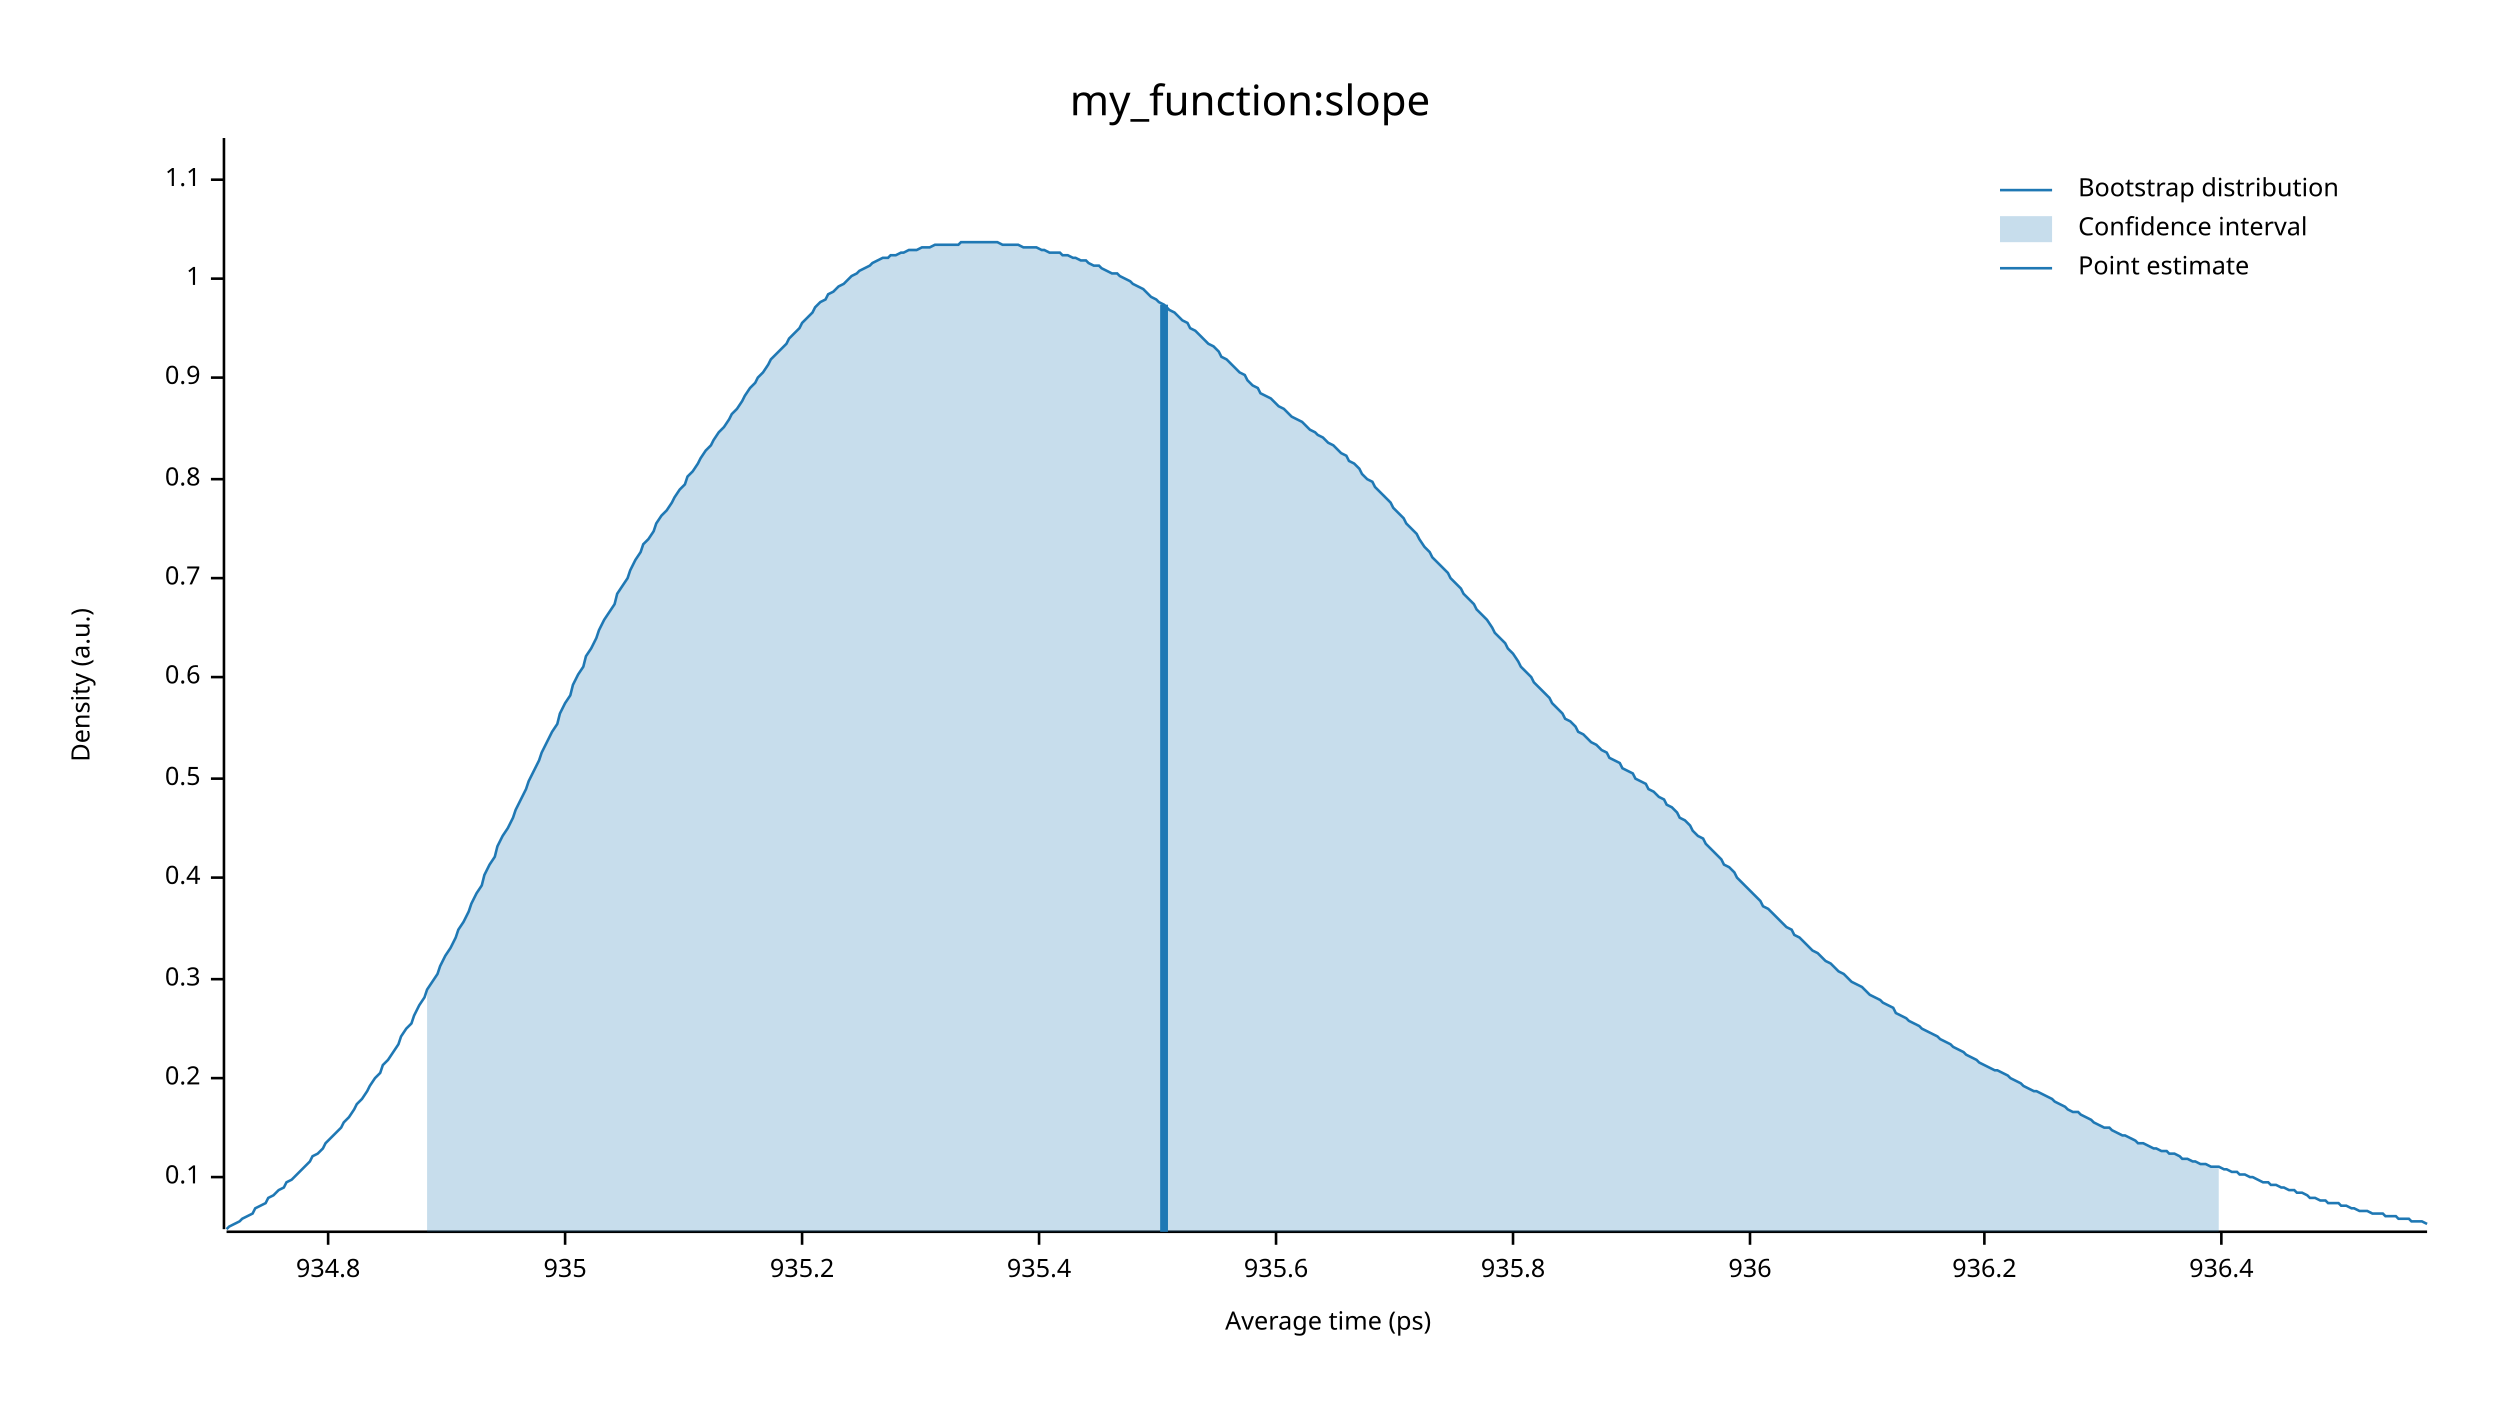
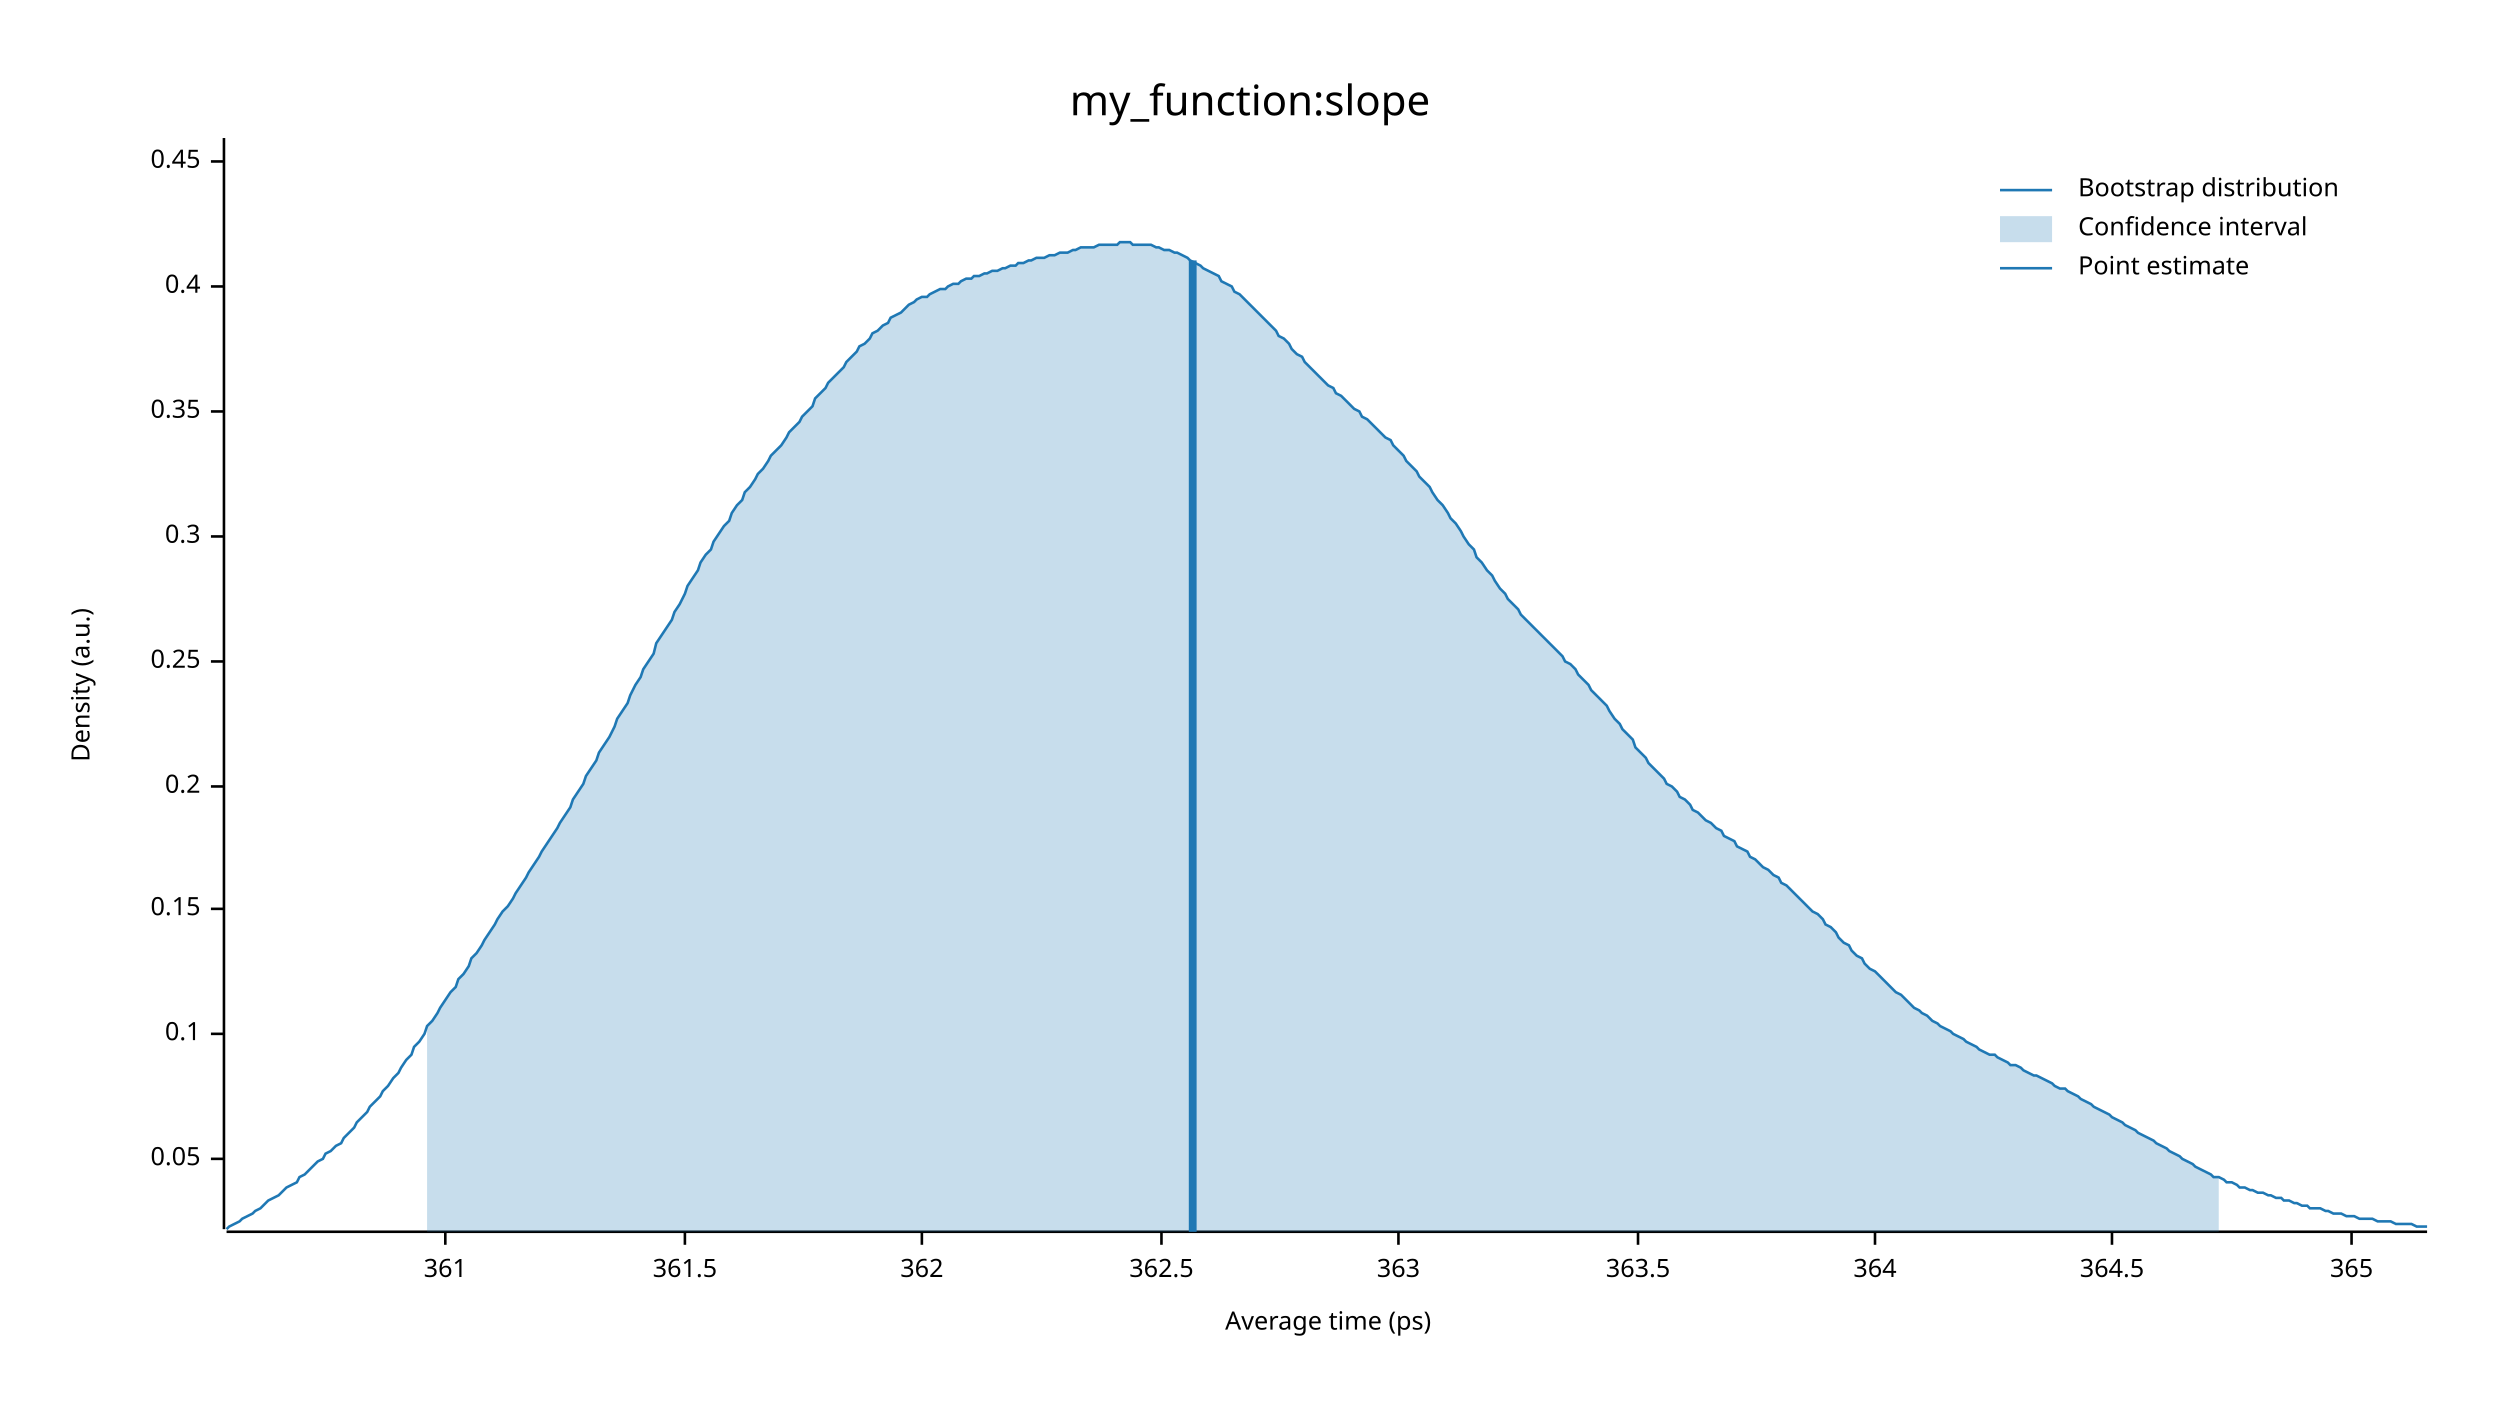
<svg xmlns="http://www.w3.org/2000/svg" width="960" height="540" viewBox="0 0 960 540">
  <text x="480" y="32" dy="0.76em" text-anchor="middle" font-family="sans-serif" font-size="16.129" opacity="1" fill="#000000">
my_function:slope
</text>
  <text x="27" y="263" dy="0.76em" text-anchor="middle" font-family="sans-serif" font-size="9.677" opacity="1" fill="#000000" transform="rotate(270, 27, 263)">
Density (a.u.)
</text>
  <text x="510" y="513" dy="-0.5ex" text-anchor="middle" font-family="sans-serif" font-size="9.677" opacity="1" fill="#000000">
Average time (ps)
</text>
  <polyline fill="none" opacity="1" stroke="#000000" stroke-width="1" points="86,53 86,472 " />
-   <text x="77" y="452" dy="0.5ex" text-anchor="end" font-family="sans-serif" font-size="9.677" opacity="1" fill="#000000">
+   <text x="77" y="445" dy="0.5ex" text-anchor="end" font-family="sans-serif" font-size="9.677" opacity="1" fill="#000000">
+ 0.05
+ </text>
+   <polyline fill="none" opacity="1" stroke="#000000" stroke-width="1" points="81,445 86,445 " />
+   <text x="77" y="397" dy="0.5ex" text-anchor="end" font-family="sans-serif" font-size="9.677" opacity="1" fill="#000000">
0.1
</text>
-   <polyline fill="none" opacity="1" stroke="#000000" stroke-width="1" points="81,452 86,452 " />
-   <text x="77" y="414" dy="0.5ex" text-anchor="end" font-family="sans-serif" font-size="9.677" opacity="1" fill="#000000">
+   <polyline fill="none" opacity="1" stroke="#000000" stroke-width="1" points="81,397 86,397 " />
+   <text x="77" y="349" dy="0.5ex" text-anchor="end" font-family="sans-serif" font-size="9.677" opacity="1" fill="#000000">
+ 0.15
+ </text>
+   <polyline fill="none" opacity="1" stroke="#000000" stroke-width="1" points="81,349 86,349 " />
+   <text x="77" y="302" dy="0.5ex" text-anchor="end" font-family="sans-serif" font-size="9.677" opacity="1" fill="#000000">
0.2
</text>
-   <polyline fill="none" opacity="1" stroke="#000000" stroke-width="1" points="81,414 86,414 " />
-   <text x="77" y="376" dy="0.5ex" text-anchor="end" font-family="sans-serif" font-size="9.677" opacity="1" fill="#000000">
+   <polyline fill="none" opacity="1" stroke="#000000" stroke-width="1" points="81,302 86,302 " />
+   <text x="77" y="254" dy="0.5ex" text-anchor="end" font-family="sans-serif" font-size="9.677" opacity="1" fill="#000000">
+ 0.25
+ </text>
+   <polyline fill="none" opacity="1" stroke="#000000" stroke-width="1" points="81,254 86,254 " />
+   <text x="77" y="206" dy="0.5ex" text-anchor="end" font-family="sans-serif" font-size="9.677" opacity="1" fill="#000000">
0.3
</text>
-   <polyline fill="none" opacity="1" stroke="#000000" stroke-width="1" points="81,376 86,376 " />
-   <text x="77" y="337" dy="0.5ex" text-anchor="end" font-family="sans-serif" font-size="9.677" opacity="1" fill="#000000">
+   <polyline fill="none" opacity="1" stroke="#000000" stroke-width="1" points="81,206 86,206 " />
+   <text x="77" y="158" dy="0.5ex" text-anchor="end" font-family="sans-serif" font-size="9.677" opacity="1" fill="#000000">
+ 0.35
+ </text>
+   <polyline fill="none" opacity="1" stroke="#000000" stroke-width="1" points="81,158 86,158 " />
+   <text x="77" y="110" dy="0.5ex" text-anchor="end" font-family="sans-serif" font-size="9.677" opacity="1" fill="#000000">
0.4
</text>
-   <polyline fill="none" opacity="1" stroke="#000000" stroke-width="1" points="81,337 86,337 " />
-   <text x="77" y="299" dy="0.5ex" text-anchor="end" font-family="sans-serif" font-size="9.677" opacity="1" fill="#000000">
- 0.5
+   <polyline fill="none" opacity="1" stroke="#000000" stroke-width="1" points="81,110 86,110 " />
+   <text x="77" y="62" dy="0.5ex" text-anchor="end" font-family="sans-serif" font-size="9.677" opacity="1" fill="#000000">
+ 0.45
</text>
-   <polyline fill="none" opacity="1" stroke="#000000" stroke-width="1" points="81,299 86,299 " />
-   <text x="77" y="260" dy="0.5ex" text-anchor="end" font-family="sans-serif" font-size="9.677" opacity="1" fill="#000000">
- 0.6
+   <polyline fill="none" opacity="1" stroke="#000000" stroke-width="1" points="81,62 86,62 " />
+   <polyline fill="none" opacity="1" stroke="#000000" stroke-width="1" points="87,473 932,473 " />
+   <text x="171" y="483" dy="0.76em" text-anchor="middle" font-family="sans-serif" font-size="9.677" opacity="1" fill="#000000">
+ 361
</text>
-   <polyline fill="none" opacity="1" stroke="#000000" stroke-width="1" points="81,260 86,260 " />
-   <text x="77" y="222" dy="0.5ex" text-anchor="end" font-family="sans-serif" font-size="9.677" opacity="1" fill="#000000">
- 0.7
+   <polyline fill="none" opacity="1" stroke="#000000" stroke-width="1" points="171,473 171,478 " />
+   <text x="263" y="483" dy="0.76em" text-anchor="middle" font-family="sans-serif" font-size="9.677" opacity="1" fill="#000000">
+ 361.5
</text>
-   <polyline fill="none" opacity="1" stroke="#000000" stroke-width="1" points="81,222 86,222 " />
-   <text x="77" y="184" dy="0.5ex" text-anchor="end" font-family="sans-serif" font-size="9.677" opacity="1" fill="#000000">
- 0.8
+   <polyline fill="none" opacity="1" stroke="#000000" stroke-width="1" points="263,473 263,478 " />
+   <text x="354" y="483" dy="0.76em" text-anchor="middle" font-family="sans-serif" font-size="9.677" opacity="1" fill="#000000">
+ 362
</text>
-   <polyline fill="none" opacity="1" stroke="#000000" stroke-width="1" points="81,184 86,184 " />
-   <text x="77" y="145" dy="0.5ex" text-anchor="end" font-family="sans-serif" font-size="9.677" opacity="1" fill="#000000">
- 0.9
+   <polyline fill="none" opacity="1" stroke="#000000" stroke-width="1" points="354,473 354,478 " />
+   <text x="446" y="483" dy="0.76em" text-anchor="middle" font-family="sans-serif" font-size="9.677" opacity="1" fill="#000000">
+ 362.5
</text>
-   <polyline fill="none" opacity="1" stroke="#000000" stroke-width="1" points="81,145 86,145 " />
-   <text x="77" y="107" dy="0.5ex" text-anchor="end" font-family="sans-serif" font-size="9.677" opacity="1" fill="#000000">
- 1
+   <polyline fill="none" opacity="1" stroke="#000000" stroke-width="1" points="446,473 446,478 " />
+   <text x="537" y="483" dy="0.76em" text-anchor="middle" font-family="sans-serif" font-size="9.677" opacity="1" fill="#000000">
+ 363
</text>
-   <polyline fill="none" opacity="1" stroke="#000000" stroke-width="1" points="81,107 86,107 " />
-   <text x="77" y="69" dy="0.5ex" text-anchor="end" font-family="sans-serif" font-size="9.677" opacity="1" fill="#000000">
- 1.1
+   <polyline fill="none" opacity="1" stroke="#000000" stroke-width="1" points="537,473 537,478 " />
+   <text x="629" y="483" dy="0.76em" text-anchor="middle" font-family="sans-serif" font-size="9.677" opacity="1" fill="#000000">
+ 363.5
</text>
-   <polyline fill="none" opacity="1" stroke="#000000" stroke-width="1" points="81,69 86,69 " />
-   <polyline fill="none" opacity="1" stroke="#000000" stroke-width="1" points="87,473 932,473 " />
-   <text x="126" y="483" dy="0.76em" text-anchor="middle" font-family="sans-serif" font-size="9.677" opacity="1" fill="#000000">
- 934.8
+   <polyline fill="none" opacity="1" stroke="#000000" stroke-width="1" points="629,473 629,478 " />
+   <text x="720" y="483" dy="0.76em" text-anchor="middle" font-family="sans-serif" font-size="9.677" opacity="1" fill="#000000">
+ 364
</text>
-   <polyline fill="none" opacity="1" stroke="#000000" stroke-width="1" points="126,473 126,478 " />
-   <text x="217" y="483" dy="0.76em" text-anchor="middle" font-family="sans-serif" font-size="9.677" opacity="1" fill="#000000">
- 935
+   <polyline fill="none" opacity="1" stroke="#000000" stroke-width="1" points="720,473 720,478 " />
+   <text x="811" y="483" dy="0.76em" text-anchor="middle" font-family="sans-serif" font-size="9.677" opacity="1" fill="#000000">
+ 364.5
</text>
-   <polyline fill="none" opacity="1" stroke="#000000" stroke-width="1" points="217,473 217,478 " />
-   <text x="308" y="483" dy="0.76em" text-anchor="middle" font-family="sans-serif" font-size="9.677" opacity="1" fill="#000000">
- 935.2
+   <polyline fill="none" opacity="1" stroke="#000000" stroke-width="1" points="811,473 811,478 " />
+   <text x="903" y="483" dy="0.76em" text-anchor="middle" font-family="sans-serif" font-size="9.677" opacity="1" fill="#000000">
+ 365
</text>
-   <polyline fill="none" opacity="1" stroke="#000000" stroke-width="1" points="308,473 308,478 " />
-   <text x="399" y="483" dy="0.76em" text-anchor="middle" font-family="sans-serif" font-size="9.677" opacity="1" fill="#000000">
- 935.4
- </text>
-   <polyline fill="none" opacity="1" stroke="#000000" stroke-width="1" points="399,473 399,478 " />
-   <text x="490" y="483" dy="0.76em" text-anchor="middle" font-family="sans-serif" font-size="9.677" opacity="1" fill="#000000">
- 935.6
- </text>
-   <polyline fill="none" opacity="1" stroke="#000000" stroke-width="1" points="490,473 490,478 " />
-   <text x="581" y="483" dy="0.76em" text-anchor="middle" font-family="sans-serif" font-size="9.677" opacity="1" fill="#000000">
- 935.8
- </text>
-   <polyline fill="none" opacity="1" stroke="#000000" stroke-width="1" points="581,473 581,478 " />
-   <text x="672" y="483" dy="0.76em" text-anchor="middle" font-family="sans-serif" font-size="9.677" opacity="1" fill="#000000">
- 936
- </text>
-   <polyline fill="none" opacity="1" stroke="#000000" stroke-width="1" points="672,473 672,478 " />
-   <text x="762" y="483" dy="0.76em" text-anchor="middle" font-family="sans-serif" font-size="9.677" opacity="1" fill="#000000">
- 936.2
- </text>
-   <polyline fill="none" opacity="1" stroke="#000000" stroke-width="1" points="762,473 762,478 " />
-   <text x="853" y="483" dy="0.76em" text-anchor="middle" font-family="sans-serif" font-size="9.677" opacity="1" fill="#000000">
- 936.4
- </text>
-   <polyline fill="none" opacity="1" stroke="#000000" stroke-width="1" points="853,473 853,478 " />
-   <polyline fill="none" opacity="1" stroke="#1F78B4" stroke-width="1" points="87,472 88,471 90,470 92,469 93,468 95,467 97,466 98,464 100,463 102,462 103,460 105,459 107,457 109,456 110,454 112,453 114,451 115,450 117,448 119,446 120,444 122,443 124,441 125,439 127,437 129,435 131,433 132,431 134,429 136,426 137,424 139,422 141,419 142,417 144,414 146,412 147,409 149,407 151,404 153,401 154,398 156,395 158,393 159,390 161,386 163,383 164,380 166,377 168,374 169,371 171,367 173,364 175,360 176,357 178,354 180,350 181,347 183,343 185,340 186,336 188,332 190,329 191,325 193,321 195,318 197,314 198,311 200,307 202,303 203,300 205,296 207,292 208,289 210,285 212,281 214,278 215,274 217,270 219,267 220,263 222,259 224,256 225,252 227,249 229,245 230,242 232,238 234,235 236,232 237,228 239,225 241,222 242,219 244,215 246,212 247,209 249,207 251,204 252,201 254,198 256,196 258,193 259,191 261,188 263,186 264,183 266,181 268,178 269,176 271,173 273,171 274,169 276,166 278,164 280,161 281,159 283,157 285,154 286,152 288,149 290,147 291,145 293,143 295,140 296,138 298,136 300,134 302,132 303,130 305,128 307,126 308,124 310,122 312,120 313,118 315,116 317,115 318,113 320,112 322,110 324,109 325,108 327,106 329,105 330,104 332,103 334,102 335,101 337,100 339,99 341,99 342,98 344,98 346,97 347,97 349,96 351,96 352,96 354,95 356,95 357,95 359,94 361,94 363,94 364,94 366,94 368,94 369,93 371,93 373,93 374,93 376,93 378,93 379,93 381,93 383,93 385,94 386,94 388,94 390,94 391,94 393,95 395,95 396,95 398,95 400,96 401,96 403,97 405,97 407,97 408,98 410,98 412,99 413,99 415,100 417,100 418,101 420,102 422,102 423,103 425,104 427,105 429,105 430,106 432,107 434,108 435,109 437,110 439,111 440,112 442,114 444,115 445,116 447,117 449,119 451,120 452,121 454,123 456,124 457,126 459,127 461,129 462,130 464,132 466,133 468,135 469,137 471,138 473,140 474,141 476,143 478,144 479,146 481,148 483,149 484,151 486,152 488,153 490,155 491,156 493,157 495,159 496,160 498,161 500,162 501,163 503,165 505,166 506,167 508,168 510,170 512,171 513,172 515,174 517,175 518,177 520,178 522,180 523,182 525,184 527,185 528,187 530,189 532,191 534,193 535,195 537,197 539,199 540,201 542,203 544,205 545,207 547,210 549,212 550,214 552,216 554,218 556,220 557,222 559,224 561,226 562,228 564,230 566,232 567,234 569,236 571,238 573,241 574,243 576,245 578,247 579,249 581,251 583,254 584,256 586,258 588,260 589,262 591,264 593,266 595,268 596,270 598,272 600,274 601,276 603,277 605,279 606,281 608,282 610,284 611,285 613,286 615,288 617,289 618,291 620,292 622,293 623,295 625,296 627,297 628,299 630,300 632,301 633,303 635,304 637,306 639,307 640,309 642,310 644,312 645,314 647,315 649,317 650,319 652,321 654,322 655,324 657,326 659,328 661,330 662,332 664,333 666,335 667,337 669,339 671,341 672,342 674,344 676,346 677,348 679,349 681,351 683,353 684,354 686,356 688,357 689,359 691,360 693,362 694,363 696,365 698,366 700,368 701,369 703,370 705,372 706,373 708,374 710,376 711,377 713,378 715,379 716,380 718,382 720,383 722,384 723,385 725,386 727,387 728,389 730,390 732,391 733,392 735,393 737,394 738,395 740,396 742,397 744,398 745,399 747,400 749,401 750,402 752,403 754,404 755,405 757,406 759,407 760,408 762,409 764,410 766,411 767,411 769,412 771,413 772,414 774,415 776,416 777,417 779,418 781,419 782,419 784,420 786,421 788,422 789,423 791,424 793,425 794,426 796,427 798,427 799,428 801,429 803,430 804,431 806,432 808,433 810,433 811,434 813,435 815,436 816,436 818,437 820,438 821,439 823,439 825,440 827,441 828,441 830,442 832,442 833,443 835,443 837,444 838,445 840,445 842,446 843,446 845,447 847,447 849,448 850,448 852,448 854,449 855,449 857,450 859,450 860,451 862,451 864,452 865,452 867,453 869,454 871,454 872,455 874,455 876,456 877,456 879,457 881,457 882,458 884,458 886,459 887,460 889,460 891,461 893,461 894,462 896,462 898,462 899,463 901,463 903,464 904,464 906,465 908,465 909,465 911,466 913,466 915,466 916,467 918,467 920,467 921,468 923,468 925,468 926,469 928,469 930,469 932,470 " />
-   <polygon opacity="0.25" fill="#1F78B4" points="164,380 166,377 168,374 169,371 171,367 173,364 175,360 176,357 178,354 180,350 181,347 183,343 185,340 186,336 188,332 190,329 191,325 193,321 195,318 197,314 198,311 200,307 202,303 203,300 205,296 207,292 208,289 210,285 212,281 214,278 215,274 217,270 219,267 220,263 222,259 224,256 225,252 227,249 229,245 230,242 232,238 234,235 236,232 237,228 239,225 241,222 242,219 244,215 246,212 247,209 249,207 251,204 252,201 254,198 256,196 258,193 259,191 261,188 263,186 264,183 266,181 268,178 269,176 271,173 273,171 274,169 276,166 278,164 280,161 281,159 283,157 285,154 286,152 288,149 290,147 291,145 293,143 295,140 296,138 298,136 300,134 302,132 303,130 305,128 307,126 308,124 310,122 312,120 313,118 315,116 317,115 318,113 320,112 322,110 324,109 325,108 327,106 329,105 330,104 332,103 334,102 335,101 337,100 339,99 341,99 342,98 344,98 346,97 347,97 349,96 351,96 352,96 354,95 356,95 357,95 359,94 361,94 363,94 364,94 366,94 368,94 369,93 371,93 373,93 374,93 376,93 378,93 379,93 381,93 383,93 385,94 386,94 388,94 390,94 391,94 393,95 395,95 396,95 398,95 400,96 401,96 403,97 405,97 407,97 408,98 410,98 412,99 413,99 415,100 417,100 418,101 420,102 422,102 423,103 425,104 427,105 429,105 430,106 432,107 434,108 435,109 437,110 439,111 440,112 442,114 444,115 445,116 447,117 449,119 451,120 452,121 454,123 456,124 457,126 459,127 461,129 462,130 464,132 466,133 468,135 469,137 471,138 473,140 474,141 476,143 478,144 479,146 481,148 483,149 484,151 486,152 488,153 490,155 491,156 493,157 495,159 496,160 498,161 500,162 501,163 503,165 505,166 506,167 508,168 510,170 512,171 513,172 515,174 517,175 518,177 520,178 522,180 523,182 525,184 527,185 528,187 530,189 532,191 534,193 535,195 537,197 539,199 540,201 542,203 544,205 545,207 547,210 549,212 550,214 552,216 554,218 556,220 557,222 559,224 561,226 562,228 564,230 566,232 567,234 569,236 571,238 573,241 574,243 576,245 578,247 579,249 581,251 583,254 584,256 586,258 588,260 589,262 591,264 593,266 595,268 596,270 598,272 600,274 601,276 603,277 605,279 606,281 608,282 610,284 611,285 613,286 615,288 617,289 618,291 620,292 622,293 623,295 625,296 627,297 628,299 630,300 632,301 633,303 635,304 637,306 639,307 640,309 642,310 644,312 645,314 647,315 649,317 650,319 652,321 654,322 655,324 657,326 659,328 661,330 662,332 664,333 666,335 667,337 669,339 671,341 672,342 674,344 676,346 677,348 679,349 681,351 683,353 684,354 686,356 688,357 689,359 691,360 693,362 694,363 696,365 698,366 700,368 701,369 703,370 705,372 706,373 708,374 710,376 711,377 713,378 715,379 716,380 718,382 720,383 722,384 723,385 725,386 727,387 728,389 730,390 732,391 733,392 735,393 737,394 738,395 740,396 742,397 744,398 745,399 747,400 749,401 750,402 752,403 754,404 755,405 757,406 759,407 760,408 762,409 764,410 766,411 767,411 769,412 771,413 772,414 774,415 776,416 777,417 779,418 781,419 782,419 784,420 786,421 788,422 789,423 791,424 793,425 794,426 796,427 798,427 799,428 801,429 803,430 804,431 806,432 808,433 810,433 811,434 813,435 815,436 816,436 818,437 820,438 821,439 823,439 825,440 827,441 828,441 830,442 832,442 833,443 835,443 837,444 838,445 840,445 842,446 843,446 845,447 847,447 849,448 850,448 852,448 852,473 164,473 " />
-   <polyline fill="none" opacity="1" stroke="#1F78B4" stroke-width="3" points="447,473 447,117 " />
+   <polyline fill="none" opacity="1" stroke="#000000" stroke-width="1" points="903,473 903,478 " />
+   <polyline fill="none" opacity="1" stroke="#1F78B4" stroke-width="1" points="87,472 88,471 90,470 92,469 93,468 95,467 97,466 98,465 100,464 102,462 103,461 105,460 107,459 109,457 110,456 112,455 114,454 115,452 117,451 119,449 120,448 122,446 124,445 125,443 127,442 129,440 131,439 132,437 134,435 136,433 137,431 139,429 141,427 142,425 144,423 146,421 147,419 149,417 151,414 153,412 154,410 156,407 158,405 159,402 161,400 163,397 164,394 166,392 168,389 169,387 171,384 173,381 175,379 176,376 178,374 180,371 181,368 183,366 185,363 186,361 188,358 190,355 191,353 193,350 195,348 197,345 198,343 200,340 202,337 203,335 205,332 207,329 208,327 210,324 212,321 214,318 215,316 217,313 219,310 220,307 222,304 224,301 225,298 227,295 229,292 230,289 232,286 234,283 236,279 237,276 239,273 241,270 242,267 244,263 246,260 247,257 249,254 251,251 252,247 254,244 256,241 258,238 259,235 261,232 263,228 264,225 266,222 268,219 269,216 271,213 273,211 274,208 276,205 278,202 280,200 281,197 283,194 285,192 286,189 288,187 290,184 291,182 293,180 295,177 296,175 298,173 300,171 302,168 303,166 305,164 307,162 308,160 310,158 312,156 313,153 315,151 317,149 318,147 320,145 322,143 324,141 325,139 327,137 329,135 330,133 332,132 334,130 335,128 337,127 339,125 341,124 342,122 344,121 346,120 347,119 349,117 351,116 352,115 354,114 356,114 357,113 359,112 361,111 363,111 364,110 366,109 368,109 369,108 371,107 373,107 374,106 376,106 378,105 379,105 381,104 383,104 385,103 386,103 388,102 390,102 391,101 393,101 395,100 396,100 398,99 400,99 401,99 403,98 405,98 407,97 408,97 410,97 412,96 413,96 415,95 417,95 418,95 420,95 422,94 423,94 425,94 427,94 429,94 430,93 432,93 434,93 435,94 437,94 439,94 440,94 442,94 444,95 445,95 447,96 449,96 451,97 452,97 454,98 456,99 457,100 459,101 461,102 462,103 464,104 466,105 468,106 469,108 471,109 473,110 474,112 476,113 478,115 479,116 481,118 483,120 484,121 486,123 488,125 490,127 491,129 493,130 495,132 496,134 498,136 500,137 501,139 503,141 505,143 506,144 508,146 510,148 512,149 513,151 515,152 517,154 518,155 520,157 522,158 523,160 525,161 527,163 528,164 530,166 532,168 534,169 535,171 537,173 539,175 540,177 542,179 544,181 545,183 547,185 549,187 550,189 552,192 554,194 556,197 557,199 559,201 561,204 562,206 564,209 566,211 567,214 569,216 571,219 573,221 574,223 576,226 578,228 579,230 581,232 583,234 584,236 586,238 588,240 589,241 591,243 593,245 595,247 596,248 598,250 600,252 601,254 603,255 605,257 606,259 608,261 610,263 611,265 613,267 615,269 617,271 618,273 620,276 622,278 623,280 625,282 627,284 628,287 630,289 632,291 633,293 635,295 637,297 639,299 640,301 642,302 644,304 645,306 647,307 649,309 650,311 652,312 654,314 655,315 657,316 659,318 661,319 662,321 664,322 666,323 667,325 669,326 671,327 672,329 674,330 676,332 677,333 679,334 681,336 683,337 684,339 686,340 688,342 689,343 691,345 693,347 694,348 696,350 698,351 700,353 701,355 703,356 705,358 706,360 708,362 710,363 711,365 713,367 715,368 716,370 718,372 720,373 722,375 723,376 725,378 727,380 728,381 730,382 732,384 733,385 735,387 737,388 738,389 740,390 742,392 744,393 745,394 747,395 749,396 750,397 752,398 754,399 755,400 757,401 759,402 760,403 762,404 764,405 766,405 767,406 769,407 771,408 772,409 774,409 776,410 777,411 779,412 781,413 782,413 784,414 786,415 788,416 789,417 791,418 793,418 794,419 796,420 798,421 799,422 801,423 803,424 804,425 806,426 808,427 810,428 811,429 813,430 815,431 816,432 818,433 820,434 821,435 823,436 825,437 827,438 828,439 830,440 832,441 833,442 835,443 837,444 838,445 840,446 842,447 843,448 845,449 847,450 849,451 850,452 852,452 854,453 855,454 857,454 859,455 860,456 862,456 864,457 865,457 867,458 869,458 871,459 872,459 874,460 876,460 877,461 879,461 881,462 882,462 884,463 886,463 887,464 889,464 891,464 893,465 894,465 896,466 898,466 899,466 901,467 903,467 904,467 906,468 908,468 909,468 911,468 913,469 915,469 916,469 918,469 920,470 921,470 923,470 925,470 926,470 928,471 930,471 932,471 " />
+   <polygon opacity="0.25" fill="#1F78B4" points="164,394 166,392 168,389 169,387 171,384 173,381 175,379 176,376 178,374 180,371 181,368 183,366 185,363 186,361 188,358 190,355 191,353 193,350 195,348 197,345 198,343 200,340 202,337 203,335 205,332 207,329 208,327 210,324 212,321 214,318 215,316 217,313 219,310 220,307 222,304 224,301 225,298 227,295 229,292 230,289 232,286 234,283 236,279 237,276 239,273 241,270 242,267 244,263 246,260 247,257 249,254 251,251 252,247 254,244 256,241 258,238 259,235 261,232 263,228 264,225 266,222 268,219 269,216 271,213 273,211 274,208 276,205 278,202 280,200 281,197 283,194 285,192 286,189 288,187 290,184 291,182 293,180 295,177 296,175 298,173 300,171 302,168 303,166 305,164 307,162 308,160 310,158 312,156 313,153 315,151 317,149 318,147 320,145 322,143 324,141 325,139 327,137 329,135 330,133 332,132 334,130 335,128 337,127 339,125 341,124 342,122 344,121 346,120 347,119 349,117 351,116 352,115 354,114 356,114 357,113 359,112 361,111 363,111 364,110 366,109 368,109 369,108 371,107 373,107 374,106 376,106 378,105 379,105 381,104 383,104 385,103 386,103 388,102 390,102 391,101 393,101 395,100 396,100 398,99 400,99 401,99 403,98 405,98 407,97 408,97 410,97 412,96 413,96 415,95 417,95 418,95 420,95 422,94 423,94 425,94 427,94 429,94 430,93 432,93 434,93 435,94 437,94 439,94 440,94 442,94 444,95 445,95 447,96 449,96 451,97 452,97 454,98 456,99 457,100 459,101 461,102 462,103 464,104 466,105 468,106 469,108 471,109 473,110 474,112 476,113 478,115 479,116 481,118 483,120 484,121 486,123 488,125 490,127 491,129 493,130 495,132 496,134 498,136 500,137 501,139 503,141 505,143 506,144 508,146 510,148 512,149 513,151 515,152 517,154 518,155 520,157 522,158 523,160 525,161 527,163 528,164 530,166 532,168 534,169 535,171 537,173 539,175 540,177 542,179 544,181 545,183 547,185 549,187 550,189 552,192 554,194 556,197 557,199 559,201 561,204 562,206 564,209 566,211 567,214 569,216 571,219 573,221 574,223 576,226 578,228 579,230 581,232 583,234 584,236 586,238 588,240 589,241 591,243 593,245 595,247 596,248 598,250 600,252 601,254 603,255 605,257 606,259 608,261 610,263 611,265 613,267 615,269 617,271 618,273 620,276 622,278 623,280 625,282 627,284 628,287 630,289 632,291 633,293 635,295 637,297 639,299 640,301 642,302 644,304 645,306 647,307 649,309 650,311 652,312 654,314 655,315 657,316 659,318 661,319 662,321 664,322 666,323 667,325 669,326 671,327 672,329 674,330 676,332 677,333 679,334 681,336 683,337 684,339 686,340 688,342 689,343 691,345 693,347 694,348 696,350 698,351 700,353 701,355 703,356 705,358 706,360 708,362 710,363 711,365 713,367 715,368 716,370 718,372 720,373 722,375 723,376 725,378 727,380 728,381 730,382 732,384 733,385 735,387 737,388 738,389 740,390 742,392 744,393 745,394 747,395 749,396 750,397 752,398 754,399 755,400 757,401 759,402 760,403 762,404 764,405 766,405 767,406 769,407 771,408 772,409 774,409 776,410 777,411 779,412 781,413 782,413 784,414 786,415 788,416 789,417 791,418 793,418 794,419 796,420 798,421 799,422 801,423 803,424 804,425 806,426 808,427 810,428 811,429 813,430 815,431 816,432 818,433 820,434 821,435 823,436 825,437 827,438 828,439 830,440 832,441 833,442 835,443 837,444 838,445 840,446 842,447 843,448 845,449 847,450 849,451 850,452 852,452 852,473 164,473 " />
+   <polyline fill="none" opacity="1" stroke="#1F78B4" stroke-width="3" points="458,473 458,100 " />
  <text x="798" y="68" dy="0.76em" text-anchor="start" font-family="sans-serif" font-size="9.677" opacity="1" fill="#000000">
Bootstrap distribution
</text>
  <text x="798" y="83" dy="0.76em" text-anchor="start" font-family="sans-serif" font-size="9.677" opacity="1" fill="#000000">
Confidence interval
</text>
  <text x="798" y="98" dy="0.76em" text-anchor="start" font-family="sans-serif" font-size="9.677" opacity="1" fill="#000000">
Point estimate
</text>
  <polyline fill="none" opacity="1" stroke="#1F78B4" stroke-width="1" points="768,73 788,73 " />
  <rect x="768" y="83" width="20" height="10" opacity="0.25" fill="#1F78B4" stroke="none" />
  <polyline fill="none" opacity="1" stroke="#1F78B4" stroke-width="1" points="768,103 788,103 " />
</svg>
